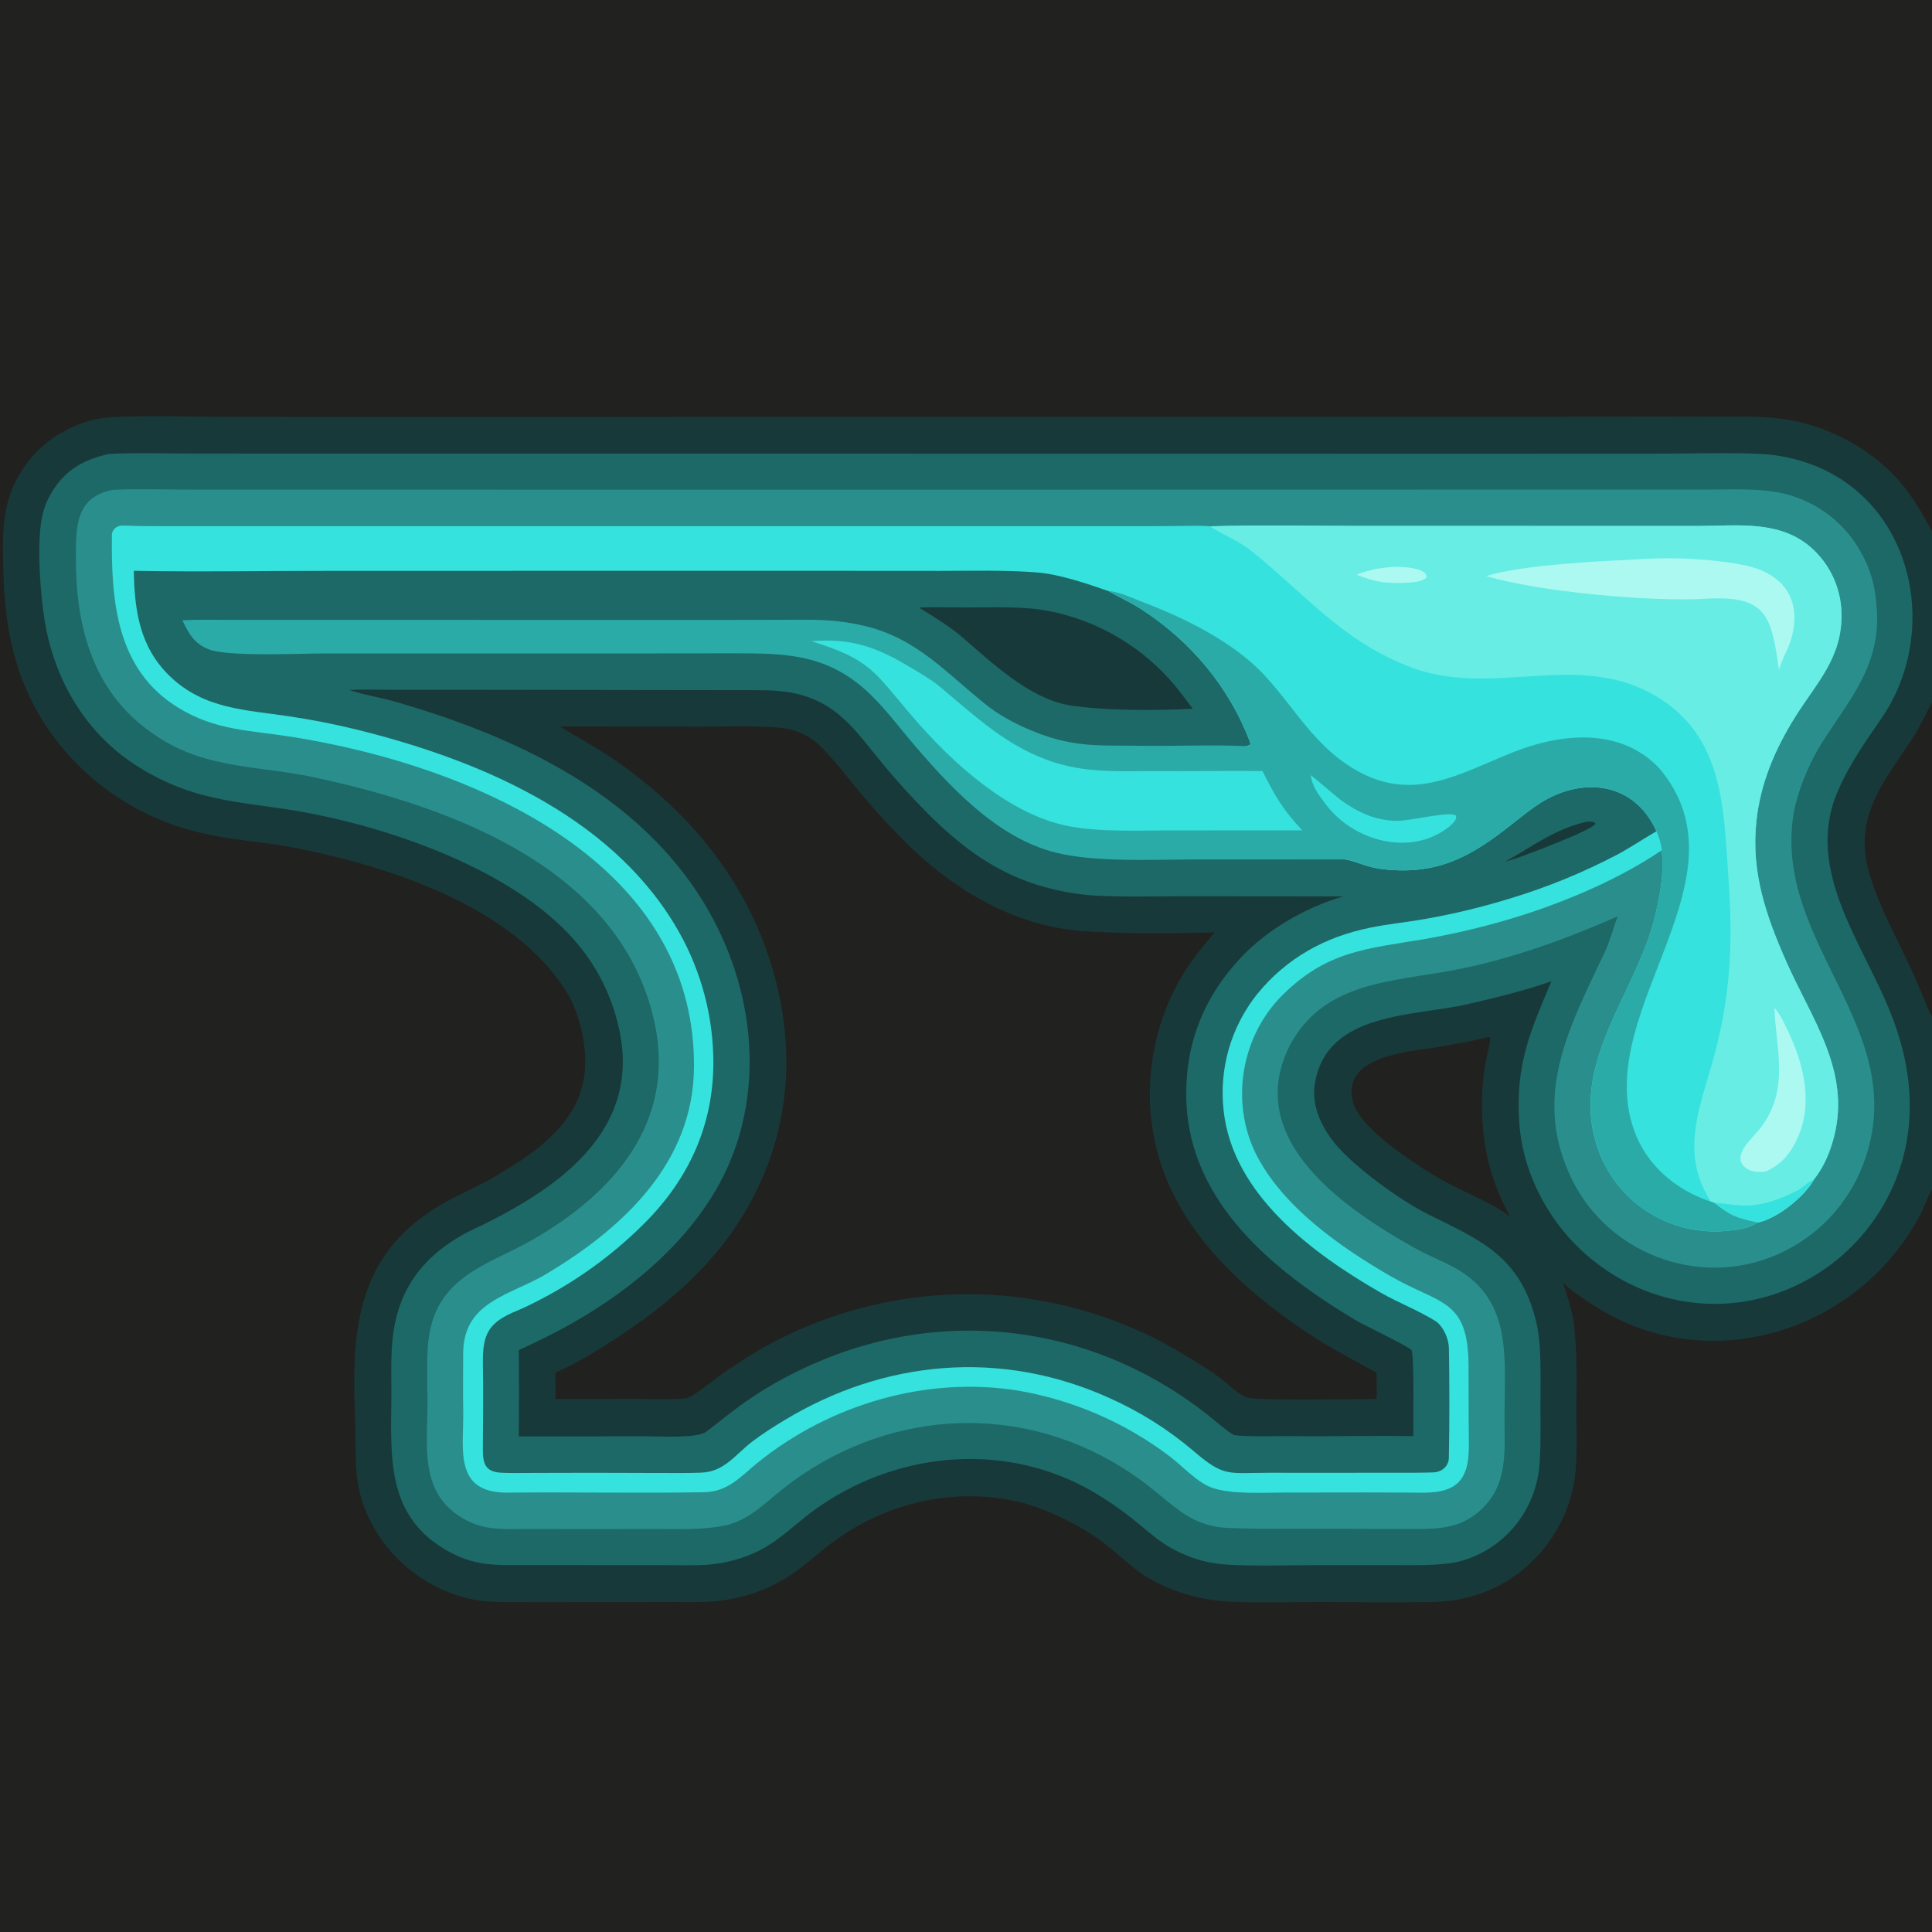
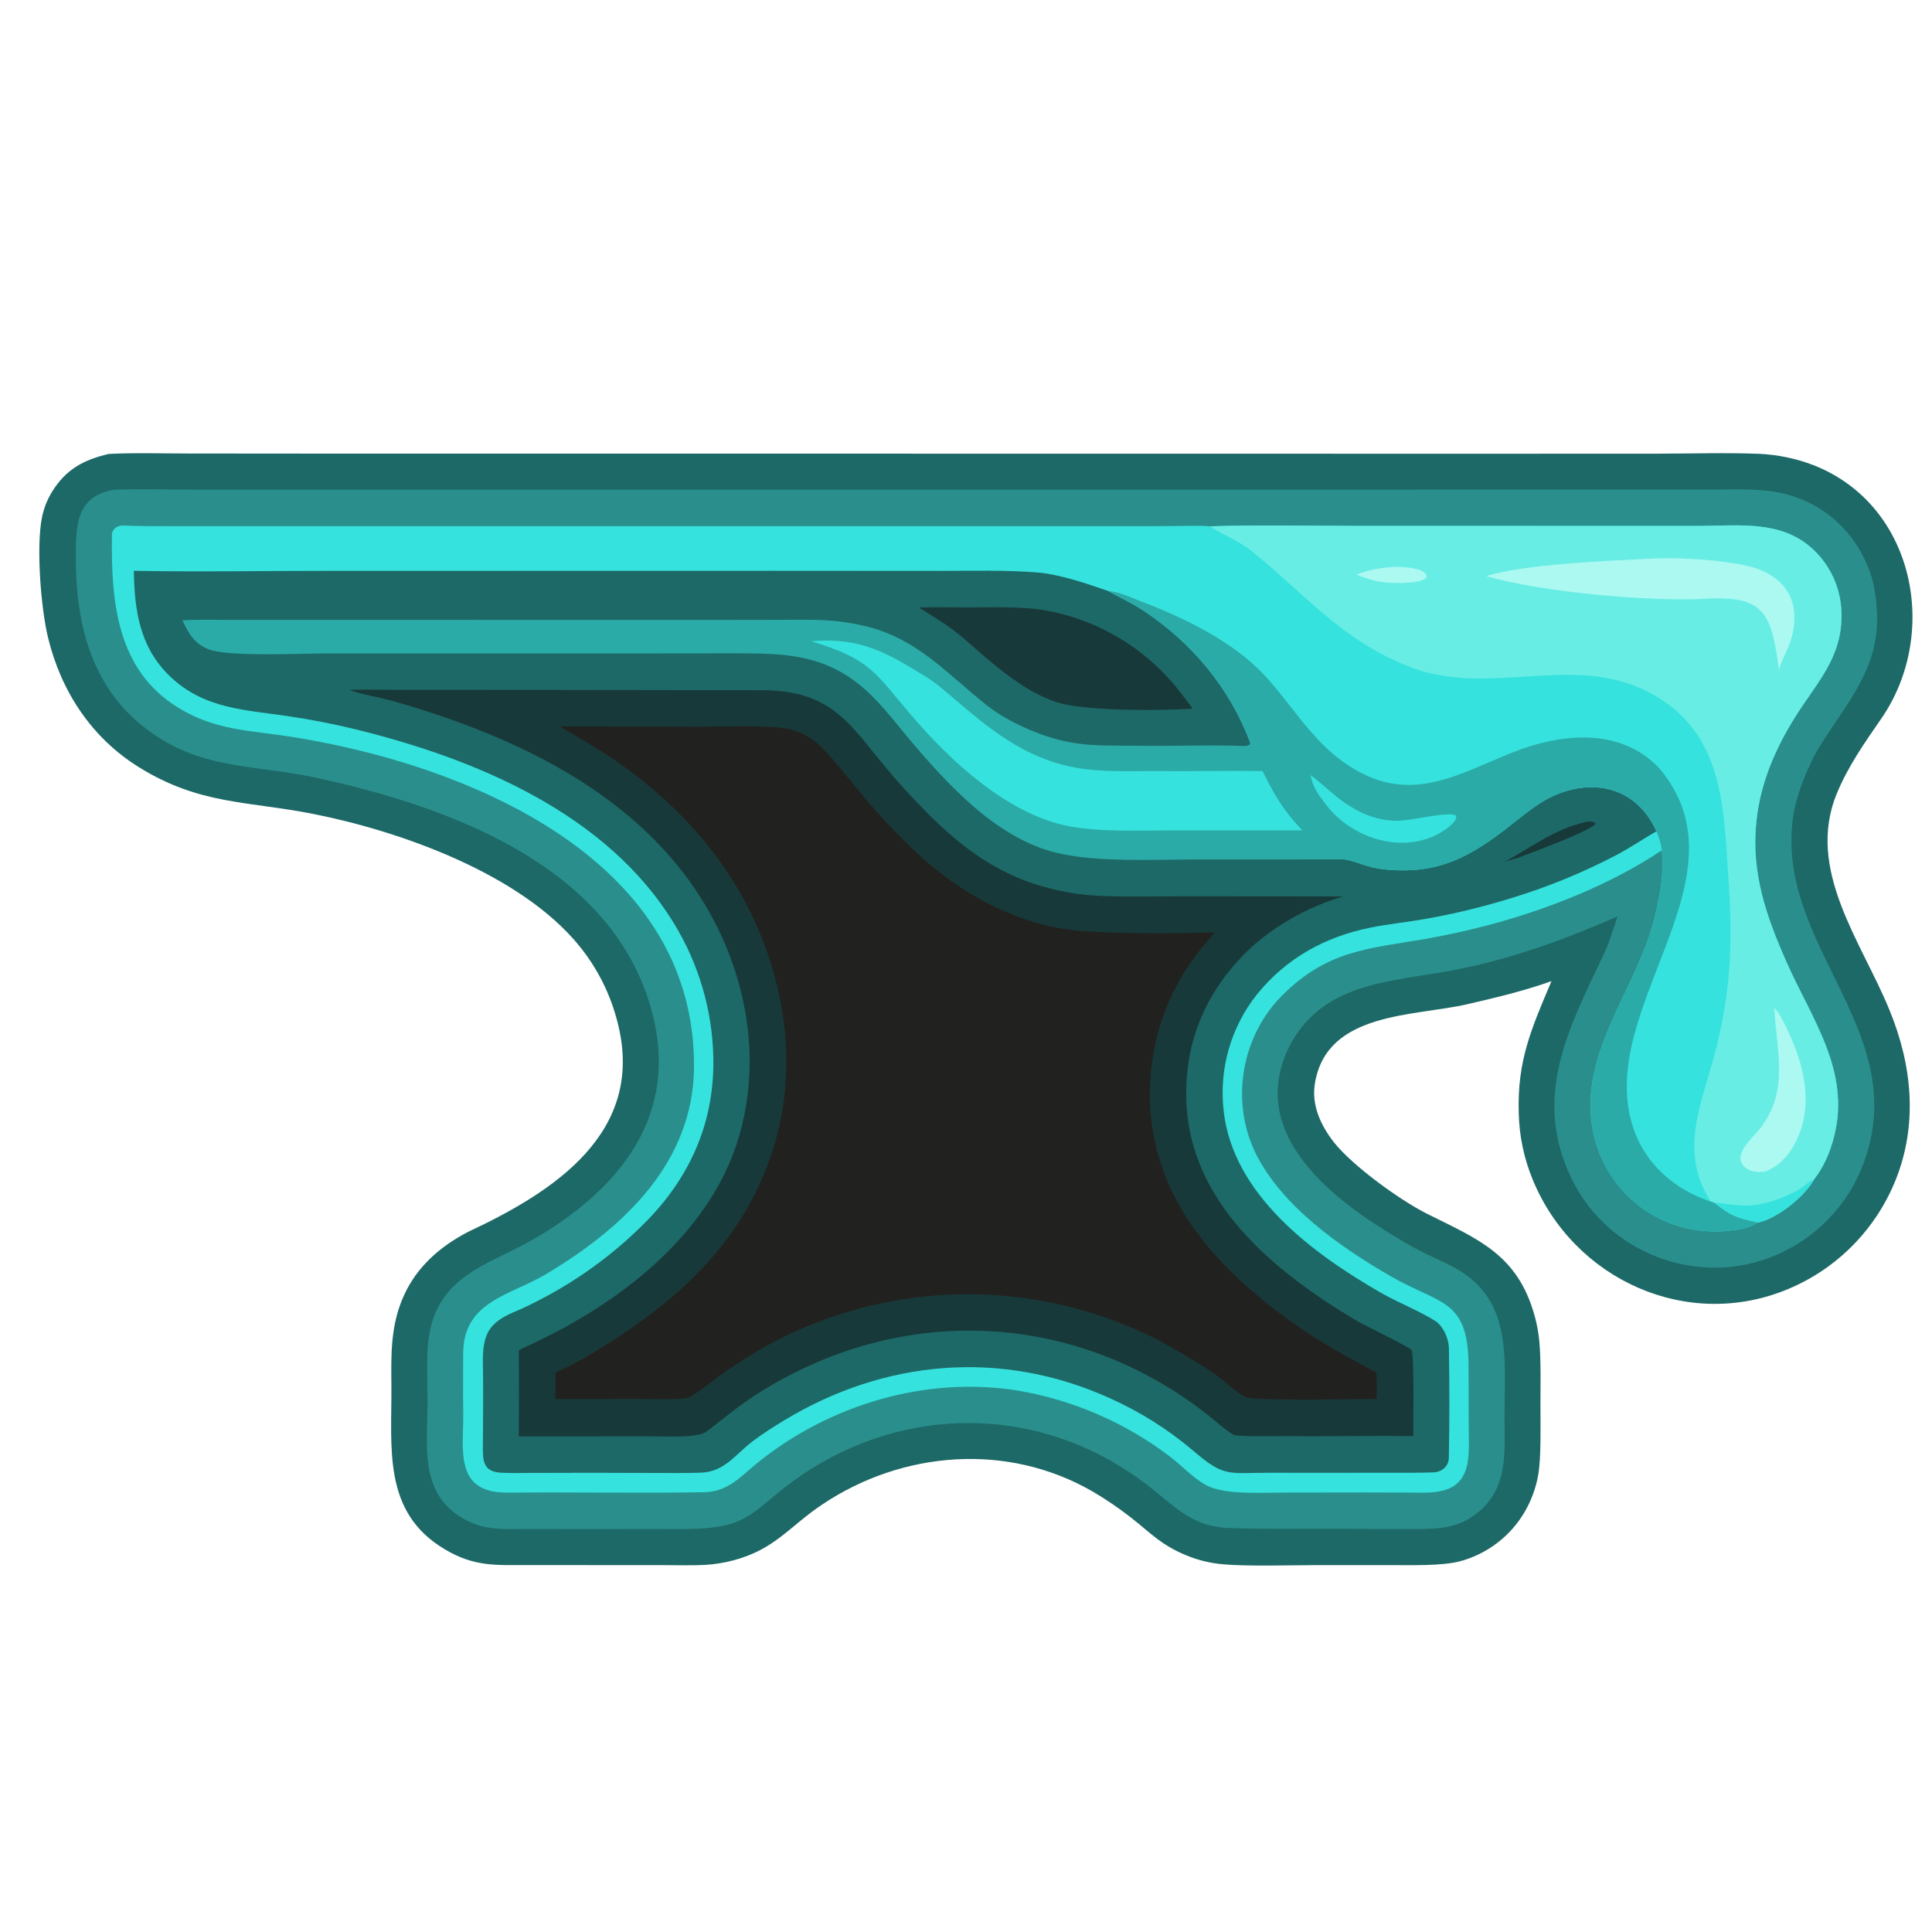
<svg xmlns="http://www.w3.org/2000/svg" width="1024" height="1024" viewBox="0 0 1024 1024">
-   <path fill="#21211F" d="M0 0L1024 0L1024 281.489L1024 372.3L1024 538.809L1024 630.504L1024 1024L0 1024L0 0Z" />
-   <path fill="#183939" d="M828.49 679.834C830.72 687.209 833.377 694.67 834.278 702.322C835.872 715.853 835.687 731.179 835.526 744.856C835.356 759.248 836.725 776.766 833.314 790.484C828.423 810.549 815.701 827.82 797.989 838.439C789.643 843.355 780.443 846.646 770.873 848.137C763.118 849.341 753.32 849.172 745.302 849.226C731.217 849.307 717.131 849.254 703.047 849.067C686.721 848.987 660.882 850.092 645.093 848.356C636.053 847.296 627.206 844.98 618.806 841.474C603.573 834.985 598.557 828.541 586.417 818.863C574.649 809.482 554.909 799.585 540.519 796.161C507.13 788.216 471.96 795.8 444 815.518C434.444 822.034 426.55 830.404 416.61 836.375C405.768 842.889 395.064 846.636 382.523 848.301C374.504 849.366 366.411 849.108 358.313 849.082L331.608 849.13L285.867 849.148C277.701 849.136 268.028 849.365 259.983 848.895C255.57 848.662 251.191 847.99 246.911 846.891C226.64 841.672 209.28 828.597 198.669 810.554C186.266 789.084 189.078 774.794 188.173 752.043C186.342 706.054 188.465 665.705 232.253 639.398C242.119 633.471 253.843 628.707 263.789 622.761C282.322 611.68 302.988 597.806 308.618 575.602C312.79 560.178 308.263 538.371 299.916 525.172C271.758 480.649 207.554 459.718 158.375 449.771C139.549 445.964 122.566 445.608 103.893 440.793C68.998 432.143 39.038 409.844 20.735 378.901C6.791 354.942 2.511 330.275 1.795 303.031C1.476 290.926 0.958 277.742 4.184 265.893C8.563 250.129 19.095 236.787 33.412 228.867C41.391 224.284 50.326 221.617 59.512 221.076C81.334 220.008 105.279 221.057 127.286 221.003L274.654 221.022L638.862 220.951L845.691 220.892L902.427 220.825C920.342 220.883 940.138 219.772 957.243 224.554C978.307 230.442 998.203 242.95 1011.26 260.662C1016.16 267.301 1019.95 274.315 1024 281.489L1024 372.3L1024 538.809L1024 630.504C1021.86 633.785 1019.93 639.725 1017.91 643.583C984.552 707.24 902.523 731.703 841.934 690.079C837.28 686.882 832.521 684.072 828.49 679.834Z" />
-   <path fill="#21211F" d="M1024 538.809C1022.04 535.515 1016.82 522.156 1014.66 517.331C1006.65 499.421 996.464 482.036 990.879 463.268C981.843 432.898 998.468 414.583 1014.1 390.68C1017.5 385.477 1020.88 377.998 1024 372.3L1024 538.809Z" />
  <path fill="#1D6967" d="M57.631 240.603C70.824 239.874 87.452 240.376 100.953 240.374L184.996 240.441L462.5 240.446L777.693 240.485L877.529 240.462C894.84 240.438 915.282 239.851 932.167 240.524C942.108 240.954 951.915 242.987 961.208 246.546C1015.08 267.689 1028.17 335.908 997.123 380.871C988.245 393.727 979.589 405.987 973.568 420.551C956.857 460.97 986.765 499.318 1001.38 535.153C1013.45 564.329 1016.7 595.875 1004.59 625.768C994.089 651.653 973.718 672.294 947.973 683.128C894.3 705.752 833.967 678.166 812.254 624.957C807.697 613.818 805.226 601.936 804.963 589.904C804.109 561.797 811.843 544.893 822.312 520.021C808.229 525.079 793.311 528.634 778.112 532.174C749.507 538.835 703.287 536.042 696.937 574.145C694.996 585.79 700.072 596.655 707.211 605.688C716.963 617.884 741.85 636.075 756.479 643.379C783.44 656.84 804.296 664.846 813.346 697.249C814.599 701.717 815.443 706.291 815.868 710.913C816.812 721.097 816.464 734.88 816.469 745.44C816.473 755.459 816.895 772.378 815.287 781.792C814.072 788.583 811.693 795.114 808.256 801.096C800.716 814.122 788.319 823.628 773.783 827.529C764.13 830.051 747.64 829.537 737.208 829.543L699.385 829.537C685.441 829.533 660.782 830.305 647.98 829.072C641.267 828.484 634.686 826.854 628.474 824.24C615.326 818.771 610.227 812.832 599.618 804.49C593.022 799.306 586.074 794.586 578.824 790.365C533.984 764.597 478.543 768.857 435.976 797.297C418.009 809.301 410.872 821.163 388.54 827.07C383.793 828.313 378.938 829.094 374.041 829.403C367.705 829.796 358.797 829.557 352.306 829.558L311.589 829.536L280.485 829.512C262.693 829.508 251.639 830.556 235.807 821.192C202.383 801.423 207.775 767.116 207.445 733.844C207.283 717.501 207.003 702.223 214.099 686.595C221.064 671.258 233.332 660.593 248.146 652.888C293.435 631.714 342.148 600.357 327.42 542.305C323.696 527.195 316.649 513.105 306.792 501.061C275.853 463.263 212.844 440.715 166.26 431.45C131.177 424.472 105.919 426.688 73.626 406.636C48.528 391.051 32.349 366.437 25.44 337.875C21.625 322.106 19.138 289.729 22.244 274.249C23.224 269.349 25.082 264.665 27.727 260.425C35.055 248.647 44.571 243.621 57.631 240.603Z" />
  <path fill="#2A8F8C" d="M60.094 259.622C72.03 258.988 88.615 259.507 101.054 259.509L181.206 259.525L425.723 259.559L773.391 259.506L870.422 259.508L905.225 259.501C919.846 259.49 936.209 258.411 949.997 262.878C966.396 268.097 979.979 279.743 987.639 295.154C992.614 304.934 994.197 313.367 994.792 323.991C996.434 353.332 979.968 371.098 965.451 394.018C958.769 404.568 952.088 420.717 950.345 433.188C940.973 500.278 1011.19 544.575 989.063 612.709C982.109 634.616 966.573 652.769 946.003 663.022C904.655 683.945 853.195 666.431 832.988 624.749C811.726 580.894 831.769 544.421 850.491 504.838C853.004 499.525 855.379 491.464 857.333 485.711C829.025 498.101 800.033 508.684 769.572 514.36C736.296 520.56 700.656 520.557 683.022 555.265C659.382 604.554 712.911 640.766 749.68 661.421C756.821 665.41 764.676 668.357 771.779 672.376C801.474 689.212 797.49 719.613 797.426 748.792C797.202 767.022 800.03 785.828 785.464 799.718C772.973 811.629 759.389 810.322 743.396 810.378C731.536 810.404 719.677 810.365 707.817 810.262C688.889 810.189 669.973 810.585 651.066 809.849C632.91 809.142 624.152 799.919 611.1 789.449C606.016 785.327 600.682 781.522 595.129 778.056C537.981 742.167 467.497 747.558 414.851 789.173C405.183 796.815 396.952 805.819 384.254 808.516C372.841 810.939 360.588 810.382 348.949 810.405L308.766 810.437L279.655 810.399C266.104 810.353 256.311 811.516 244.268 804.101C219.923 789.11 227.762 760.52 226.46 736.444C226.644 724.138 225.527 712.395 229.151 700.435C236.91 674.836 261.677 668.995 282.428 657.002C325.453 632.283 358.332 594.784 346.914 541.951C329.433 461.07 240.909 428.287 169.252 412.588C139.114 405.608 110.127 408.256 83.24 390.315C49.553 368.505 40.014 332.776 40.205 294.78C40.284 279.148 40.131 263.178 60.094 259.622Z" />
  <path fill="#36E2DD" d="M641.31 278.961C666.458 278.184 693.718 278.716 719.02 278.744L840.216 278.764L900.251 278.771C921.438 278.704 944.102 275.49 960.823 291.049C970.208 299.749 975.681 311.871 976.001 324.664C976.737 348.526 962.804 361.78 951.236 380.371C940.678 397.34 933.021 415.295 930.914 435.347C928.053 462.573 936.082 485.442 946.837 509.816C960.116 539.909 981.032 567.552 972.094 602.414C969.972 610.689 966.755 618.407 961.434 625.143C956.57 634.08 941.825 645.992 931.569 647.969C927.018 651.083 921.955 651.665 916.624 652.269C884.22 655.941 853.978 635.89 845.378 603.954C833.596 560.201 868.628 524.39 877.626 483.843C880.319 471.705 881.829 463.382 880.826 450.621C854.769 468.238 821.203 481.601 790.888 489.779C779.052 492.968 767.078 495.625 755.004 497.742C724.447 502.871 703.366 503.917 679.709 527.454C657.852 549.2 652.069 583.738 665.515 611.305C679.596 639.517 710.271 660.911 736.965 676.369C763.212 691.569 778.122 688.098 778.358 723.64L778.44 755.362C778.445 761.717 778.962 769.992 777.704 776.075C774.272 792.669 759.339 791.174 746.265 791.092L723.022 791.029L679.982 791.09C668.913 791.094 653.107 792.108 642.705 788.641C634.695 785.971 626.773 777.002 619.847 771.81C596.242 753.944 568.685 742.016 539.503 737.035C490.92 729.237 439.729 744.405 401.574 775.255C392.487 782.601 385.959 790.695 373.146 790.909C338.456 791.488 303.749 790.781 269.049 791.123C239.849 791.349 245.963 767.318 245.521 747.42C245.325 737.283 245.512 727.592 245.5 717.495C245.475 689.059 271.434 686.577 290.699 674.537C330.76 650.368 367.456 616.055 367.83 565.649C368.537 470.223 278.879 421.014 198.13 399.694C183.778 395.94 169.252 392.887 154.603 390.545C132.383 387.009 114.407 387.314 94.447 375.078C61.633 354.962 58.9 318.412 59.32 283.702C59.21 280.603 62.135 278.407 65.117 278.537C73.91 278.922 82.749 278.882 91.552 278.885L159.159 278.894L491.504 278.87L595.604 278.883C604.828 278.924 614.051 278.893 623.274 278.788C628.393 278.738 636.321 278.494 641.31 278.961Z" />
  <path fill="#1D6967" d="M70.938 302.538C104.685 303.204 140.438 302.536 174.366 302.564L410.559 302.517L497.84 302.573C514.703 302.569 533.204 302.06 549.875 303.428C561.692 304.398 576.09 309.338 587.436 313.264C593.381 316.672 599.32 319.277 605.101 323.029C631.241 339.991 651.676 364.329 662.629 393.608C662.753 393.937 662.623 394.375 662.551 394.704C661.153 395.426 660.959 395.328 659.413 395.421C661.276 395.567 662.468 395.253 663.431 396.668C666.028 400.487 666.915 404.55 669.205 408.685C675.696 421.599 680.019 429.246 690.321 440.1C694.776 444.07 697.375 446.363 702.516 449.538C704.261 450.616 711.931 454.711 712.799 455.506C719.439 456.589 724.281 459.767 733.267 460.739C761.838 463.827 779.188 454.386 801.116 437.011C808.35 431.436 815.118 425.491 823.551 421.737C845.43 411.998 867.833 417.954 877.935 440.598C871.045 444.526 864.81 448.856 857.36 452.867C839.235 462.405 820.242 470.194 800.638 476.128C785.737 480.741 770.56 484.405 755.196 487.101C745.589 488.786 735.607 489.769 726.087 491.714C702.121 496.611 681.797 507.865 666.29 526.945C652.399 544.366 646.019 566.602 648.561 588.738C653.418 633.21 695.799 664.454 731.8 685.13C741.389 690.637 752.044 694.611 761.211 700.441C765.247 703.476 767.875 709.762 767.95 714.601C768.249 733.937 768.304 753.362 767.913 772.685C767.822 777.185 764.152 780.243 759.753 780.395C753.429 780.612 747.057 780.596 740.672 780.6L706.759 780.603L672.558 780.602C650.577 780.591 648.961 783.149 632.149 768.676C618.776 757.381 603.869 748.037 587.875 740.921C530.681 715.08 468.689 720.643 415.553 752.86C409.818 756.337 403.877 760.119 398.617 764.148C389.644 771.022 383.947 780.085 371.626 780.535C364.581 780.793 357.614 780.721 350.559 780.708L313.419 780.607L282.319 780.676C276.842 780.693 271.363 780.831 265.886 780.589C257.276 780.209 255.878 775.89 255.93 768.022C255.993 753.285 256.214 737.699 255.953 723.08C255.658 706.549 259.151 700.738 274.376 694.555C278.047 693.064 283.974 690.087 287.606 688.142C308.397 677.205 327.328 663.047 343.697 646.195C366.738 622.206 378.881 593.377 378.065 559.907C377.441 535.08 370.299 510.854 357.357 489.659C321.882 431.239 252.363 402.271 188.741 386.622C176.968 383.743 165.066 381.414 153.075 379.643C130.141 376.177 108.145 375.905 89.958 358.339C74.056 342.98 71.243 323.496 70.938 302.538Z" />
  <path fill="#2BABA8" d="M96.697 328.779C103.872 328.32 112.716 328.538 119.997 328.54L158.191 328.546L275.922 328.573L379.72 328.585L413.542 328.527C430.19 328.503 441.242 327.873 457.642 331.623C486.126 338.136 501.764 357.08 523.338 374.074C533.302 381.922 548.754 388.967 561.235 392.13C576.182 395.917 588.28 394.996 603.243 395.265C621.556 395.595 641.227 394.638 659.413 395.421C661.276 395.567 662.468 395.253 663.431 396.668C666.028 400.487 666.915 404.55 669.205 408.685C675.696 421.599 680.019 429.246 690.321 440.1C694.776 444.07 697.375 446.363 702.516 449.538C704.261 450.616 711.931 454.711 712.799 455.506L632.747 455.543C610.43 455.557 580.912 457.131 559.778 451.957C527.97 444.17 502.074 415.63 481.657 391.422C472.778 380.809 464.836 369.948 453.699 361.483C432.931 345.698 411.199 346.32 386.658 346.279L338.899 346.328L171.814 346.328C159.015 346.367 121.443 348.169 110.866 344.241C103.215 341.399 99.916 335.794 96.697 328.779Z" />
  <path fill="#36E2DD" d="M430.059 339.846C450.744 338.127 464.453 342.842 482.05 353.43C486.829 356.306 493.514 360.132 497.681 363.595C517.407 379.989 534.331 396.514 559.626 404.341C577.758 409.951 595.459 408.568 614.277 408.706C632.512 408.84 650.865 408.431 669.205 408.685C675.696 421.599 680.019 429.246 690.321 440.1L620.06 440.123C603.156 440.149 583.052 441.052 566.578 437.912C534.375 431.752 504.15 403.774 483.218 379.341C463.261 356.046 461.71 349.652 430.059 339.846Z" />
  <path fill="#183939" d="M185.092 365.672C191.622 365.335 200.78 365.596 207.439 365.596L251.72 365.611L394.335 365.81C403.057 365.841 410.723 365.535 419.367 367.119C443.87 371.61 453.643 387.693 468.595 405.751C475.783 414.407 483.357 422.735 491.293 430.711C507.437 446.931 524.68 460.384 546.647 467.981C555.894 471.11 565.457 473.21 575.163 474.244C588.915 475.678 611.685 475.055 626.288 475.042L711.974 475.118C692.49 480.723 671.882 492.49 657.896 507.326C637.903 528.534 627.946 553.583 628.777 582.942C630.321 637.51 675.396 673.943 718.424 699.67C722.905 702.349 746.712 713.697 748.121 715.544C749.642 717.537 749.042 757.055 749.053 761.197C727.476 760.805 705.386 761.46 683.806 761.178C676.912 761.088 660.12 761.632 653.934 760.611C649.177 757.726 644.621 753.474 640.213 749.996C577.103 700.195 494.63 691.147 422.287 727.016C413.717 731.202 405.452 735.985 397.553 741.33C389.403 746.778 381.984 753.061 374.358 758.83C369.624 762.412 351.055 761.259 344.45 761.287L274.971 761.314C275.08 746.079 275.084 730.843 274.982 715.608C279.579 713.462 284.155 711.271 288.708 709.034C331.737 687.816 375.237 653.069 390.542 606.016C406.405 557.247 393.361 503.473 362.732 463.348C325.605 414.71 266.999 388.554 209.688 371.957C201.924 369.713 193.12 368.419 185.567 365.839L185.092 365.672Z" />
  <path fill="#21211F" d="M296.77 385.015L371.205 385.157C382.009 385.129 407.083 384.364 416.822 386.173C422.813 387.263 428.409 389.919 433.041 393.873C439.492 399.424 449.2 411.988 455.037 419.012C463.925 429.814 473.42 440.103 483.475 449.828C508.586 473.696 539.867 491.246 574.763 493.58C596.343 495.023 622.155 494.759 643.8 494.189C636.714 502.449 630.448 510.156 625.031 519.789C609.38 547.619 605.182 581.702 613.946 612.506C625.603 653.473 658.917 683.703 693.223 706.617C704.305 714.018 717.763 721.125 729.514 727.492C729.804 732.724 729.789 736.28 729.632 741.482C719.393 741.461 664.515 742.672 660.135 740.475C654.474 737.637 649.971 732.554 644.779 728.938C635.49 722.468 625.593 716.66 615.675 711.217C608.102 707.056 597.817 702.735 589.72 699.696C529.472 677.432 462.528 682.408 406.234 713.337C399.21 717.157 392.963 721.514 386.515 725.563C381.463 728.735 367.635 740.341 363.949 741.039C359.466 741.887 343.836 741.508 338.078 741.488L294.436 741.523L294.375 727.467C301.418 724.743 312.409 718.309 318.89 714.26C348.702 695.638 375.409 674.398 393.871 644.052C416.576 606.733 422.069 564.462 411.822 522.312C399.574 471.934 368.611 432.587 326.564 403.357C316.146 396.115 307.342 391.547 296.77 385.015Z" />
  <path fill="#183939" d="M487.101 322.047C493.828 321.636 505.34 321.972 512.324 321.96C524.894 321.939 540.321 321.376 552.431 323.24C578.215 327.449 601.819 340.252 619.41 359.568C624.187 364.744 627.956 369.962 632.125 375.61C613.813 376.758 584.632 376.726 566.88 373.802C545.397 370.264 525.445 350.937 509.625 337.412C502.954 331.709 494.711 326.807 487.101 322.047Z" />
  <path fill="#183939" d="M840.755 435.571C842.528 435.462 844.556 435.09 845.692 436.584C843.001 440.458 810.921 452.247 804.384 454.709L797.729 456.689C812.679 448.424 823.893 439.477 840.755 435.571Z" />
  <path fill="#68EDE5" d="M641.31 278.961C666.458 278.184 693.718 278.716 719.02 278.744L840.216 278.764L900.251 278.771C921.438 278.704 944.102 275.49 960.823 291.049C970.208 299.749 975.681 311.871 976.001 324.664C976.737 348.526 962.804 361.78 951.236 380.371C940.678 397.34 933.021 415.295 930.914 435.347C928.053 462.573 936.082 485.442 946.837 509.816C960.116 539.909 981.032 567.552 972.094 602.414C969.972 610.689 966.755 618.407 961.434 625.143C956.57 634.08 941.825 645.992 931.569 647.969C920.46 645.443 917.694 644.747 908.459 637.427L906.853 636.935C888.557 608.914 903.275 582.462 910.265 553.009C917.772 521.376 918.283 496.659 916.042 464.29C913.631 429.482 913.5 392.382 880.825 370.921C837.605 342.535 790.56 371.62 745.306 352.677C711.13 338.976 692.096 315.376 664.2 292.733C655.761 286.037 649.876 284.365 642.13 279.488L641.31 278.961Z" />
  <path fill="#36E2DD" d="M908.459 637.427C912.738 637.738 917.222 638.534 921.867 638.838C932.537 639.712 942.752 635.993 952.138 631.275C955.45 629.61 957.72 626.761 961.434 625.143C956.57 634.08 941.825 645.992 931.569 647.969C920.46 645.443 917.694 644.747 908.459 637.427Z" />
  <path fill="#ACF9F2" d="M872.315 296.222C888.184 295.243 910.834 296.458 926.255 299.969C934.488 301.844 943.325 306.357 947.638 313.972C952.727 322.636 951.559 333.502 948.017 342.502C946.37 346.686 943.946 350.638 942.942 355.102C938.793 326.573 936.581 315.548 904.623 317.317C875.026 319.093 815.966 313.73 787.757 305.327C807.433 299.119 850.801 297.313 872.315 296.222Z" />
  <path fill="#ACF9F2" d="M940.46 534.31C943.095 536.246 947.508 546.091 948.985 549.387C956.144 565.368 960.401 584.236 953.601 601.092C950.014 609.986 944.944 616.928 935.971 620.847C935.84 620.866 935.709 620.884 935.577 620.902L934.92 620.98C931.516 621.397 927.36 621 924.727 618.54C917.654 612.044 929.202 603.043 933.21 597.757C948.435 577.677 941.562 556.925 940.484 534.89L940.46 534.31Z" />
  <path fill="#ACF9F2" d="M735.643 300.695C739.641 300.073 756.576 300.254 756.163 306.006C753.648 308.804 746.732 308.734 742.934 308.986C733.087 309.125 728.082 308.19 719.059 304.559C725.248 302.248 729.137 301.424 735.643 300.695Z" />
  <path fill="#2BABA8" d="M587.436 313.264C592.591 313.382 600.647 317.177 605.716 319.117C627.84 327.526 653.953 340.329 670.2 357.895C687.151 376.223 697.049 396.338 720.124 408.968C749.806 425.214 774.119 409.782 801.837 398.752C827.476 388.549 859.165 385.294 879.69 407.462C927.99 465.208 846.318 533.641 865.084 595.974C871.429 617.051 887.862 630.593 906.853 636.935L908.459 637.427C917.694 644.747 920.46 645.443 931.569 647.969C927.018 651.083 921.955 651.665 916.624 652.269C884.22 655.941 853.978 635.89 845.378 603.954C833.596 560.201 868.628 524.39 877.626 483.843C880.319 471.705 881.829 463.382 880.826 450.621C880.183 446.582 879.564 444.279 877.935 440.598C867.833 417.954 845.43 411.998 823.551 421.737C815.118 425.491 808.35 431.436 801.116 437.011C779.188 454.386 761.838 463.827 733.267 460.739C724.281 459.767 719.439 456.589 712.799 455.506C711.931 454.711 704.261 450.616 702.516 449.538C697.375 446.363 694.776 444.07 690.321 440.1C680.019 429.246 675.696 421.599 669.205 408.685C666.915 404.55 666.028 400.487 663.431 396.668C662.468 395.253 661.276 395.567 659.413 395.421C660.959 395.328 661.153 395.426 662.551 394.704C662.623 394.375 662.753 393.937 662.629 393.608C651.676 364.329 631.241 339.991 605.101 323.029C599.32 319.277 593.381 316.672 587.436 313.264Z" />
  <path fill="#36E2DD" d="M694.666 410.873C695.366 411.051 708.529 422.496 710.359 423.826C719.992 430.823 728.945 434.823 740.1 435.043C747.95 435.198 768.035 429.674 771.684 432.341L771.787 433.664C770.847 435.915 769.639 436.725 767.832 438.376C747.406 454.329 716.942 445.654 702.464 426.005C698.767 420.987 695.718 417.301 694.666 410.873Z" />
-   <path fill="#21211F" d="M789.22 549.607L789.516 549.623C790.375 550.777 788.63 557.077 788.245 558.917C786.554 566.874 785.63 574.974 785.485 583.107C785.215 606.195 789.401 624.37 800.204 644.63C792.518 638.701 779.85 633.466 771.007 628.944C765.41 626.082 761.391 623.802 756.042 620.492C744.696 613.205 720.269 596.952 717.024 583.802C711.086 559.736 746.149 557.539 761.602 555.028C770.34 553.608 780.477 551.754 789.22 549.607Z" />
</svg>
